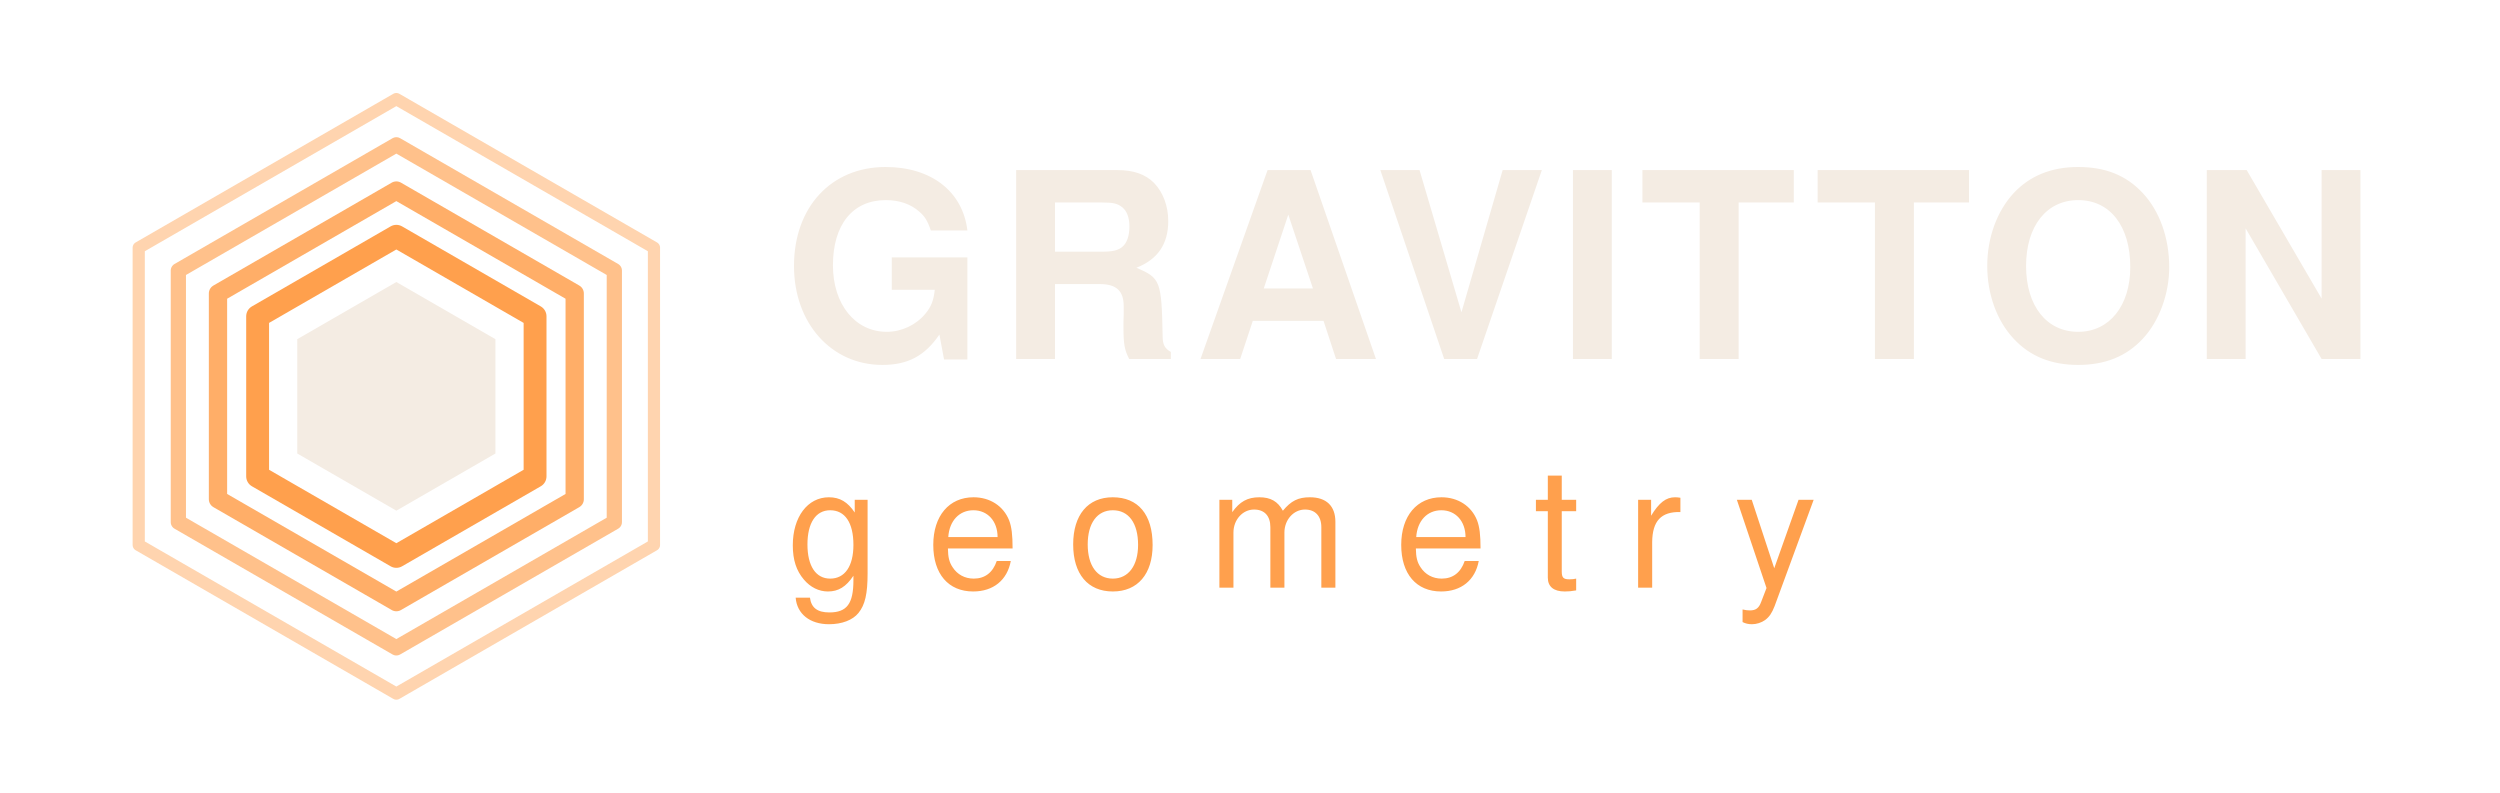
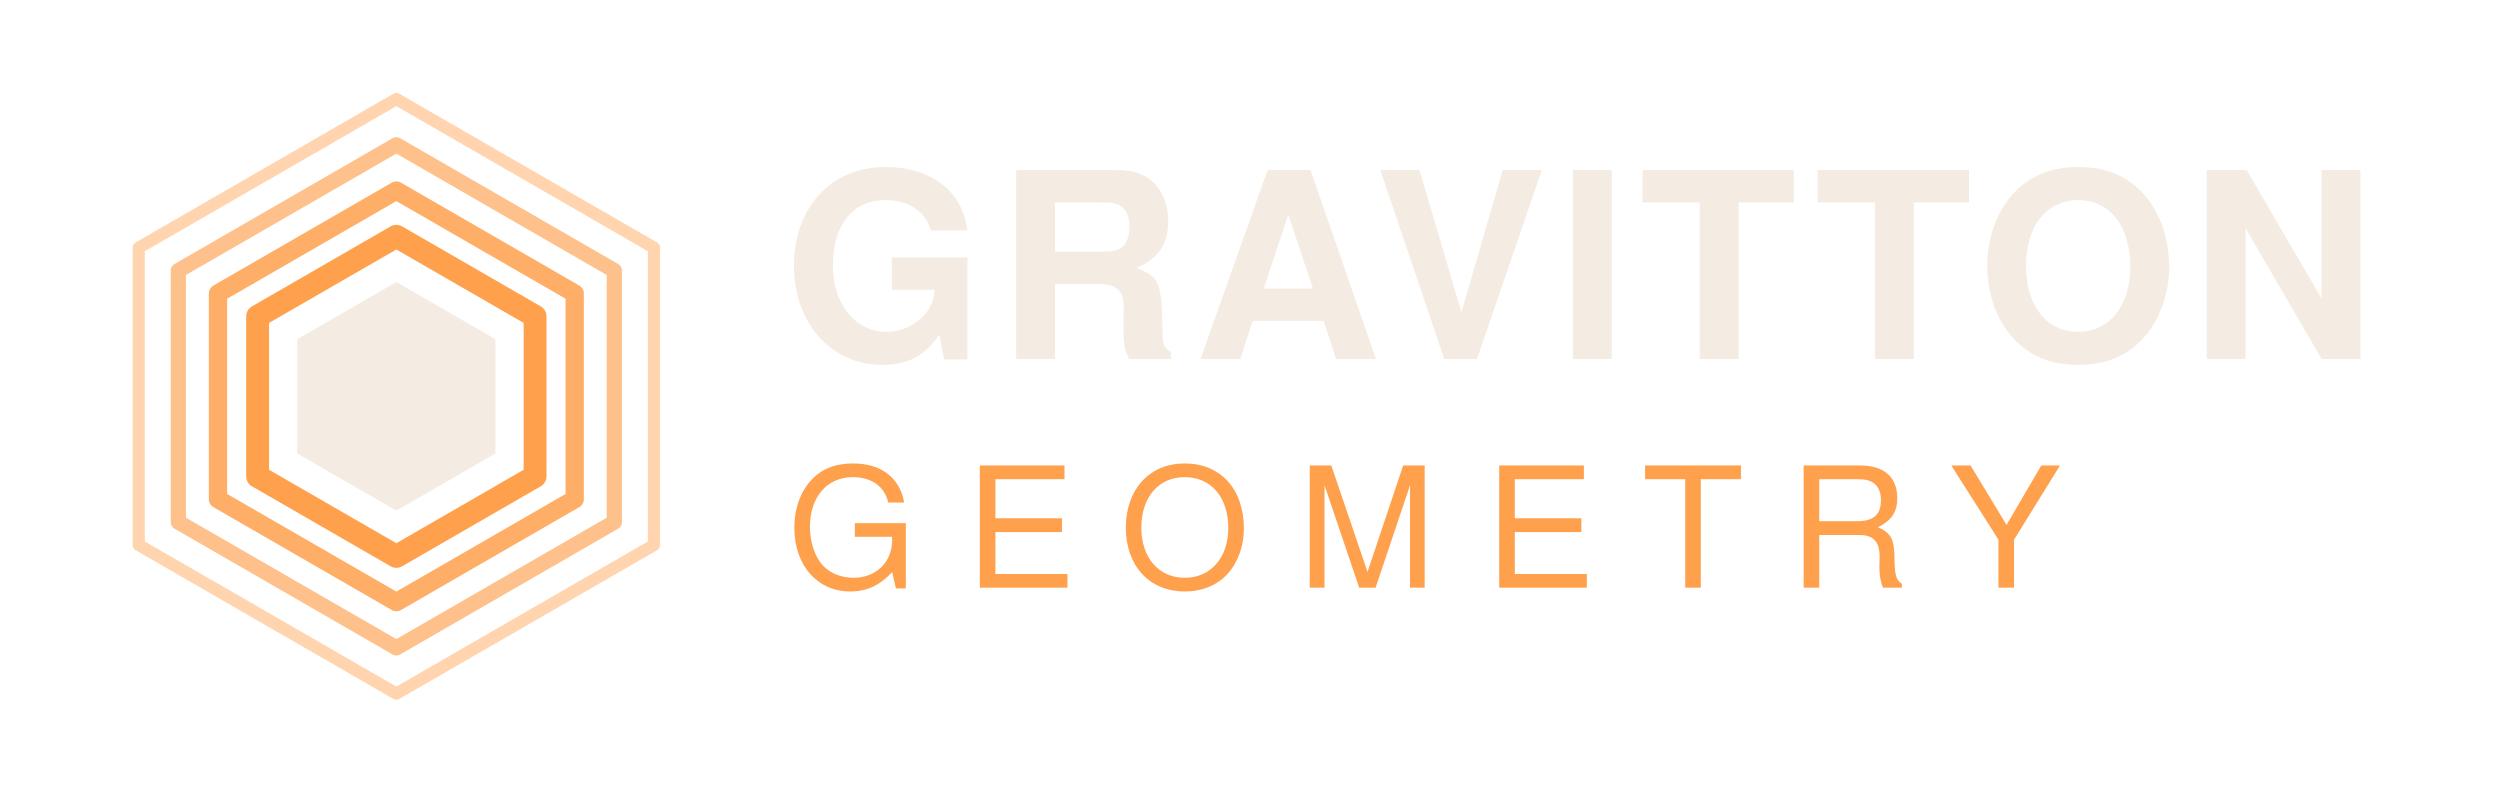
<svg xmlns="http://www.w3.org/2000/svg" width="328" height="104" viewBox="0 0 328 104" role="img" aria-label="Gravitton geometry">
  <g>
    <polygon points="85.8,71.5 52.0,91.0 18.2,71.5 18.2,32.5 52.0,13.0 85.8,32.5" fill="none" stroke="#ffa04d" stroke-width="1.6" stroke-linejoin="round" opacity="0.45" />
    <polygon points="80.6,68.5 52.0,85.0 23.4,68.5 23.4,35.5 52.0,19.0 80.6,35.5" fill="none" stroke="#ffa04d" stroke-width="2.0" stroke-linejoin="round" opacity="0.65" />
    <polygon points="75.4,65.5 52.0,79.0 28.6,65.5 28.6,38.5 52.0,25.0 75.4,38.5" fill="none" stroke="#ffa04d" stroke-width="2.4" stroke-linejoin="round" opacity="0.85" />
    <polygon points="70.2,62.5 52.0,73.0 33.8,62.5 33.8,41.5 52.0,31.0 70.2,41.5" fill="none" stroke="#ffa04d" stroke-width="3.0" stroke-linejoin="round" opacity="1.0" />
    <polygon points="65.0,59.5 52.0,67.0 39.0,59.5 39.0,44.5 52.0,37.0 65.0,44.5" fill="#f4ece3" />
  </g>
  <text x="102.75" y="47.1" font-family="Helvetica Neue, Helvetica, Arial, sans-serif" font-size="34" font-weight="700" letter-spacing="1.4" fill="#f4ece3">GRAVITTON</text>
-   <text x="103.25" y="77.1" font-family="Helvetica Neue, Helvetica, Arial, sans-serif" font-size="22" font-weight="400" letter-spacing="6.2" fill="#ffa04d">geometry</text>
+   <text x="103.25" y="77.1" font-family="Helvetica Neue, Helvetica, Arial, sans-serif" font-size="22" font-weight="400" letter-spacing="6.2" fill="#ffa04d">GEOMETRY</text>
</svg>
